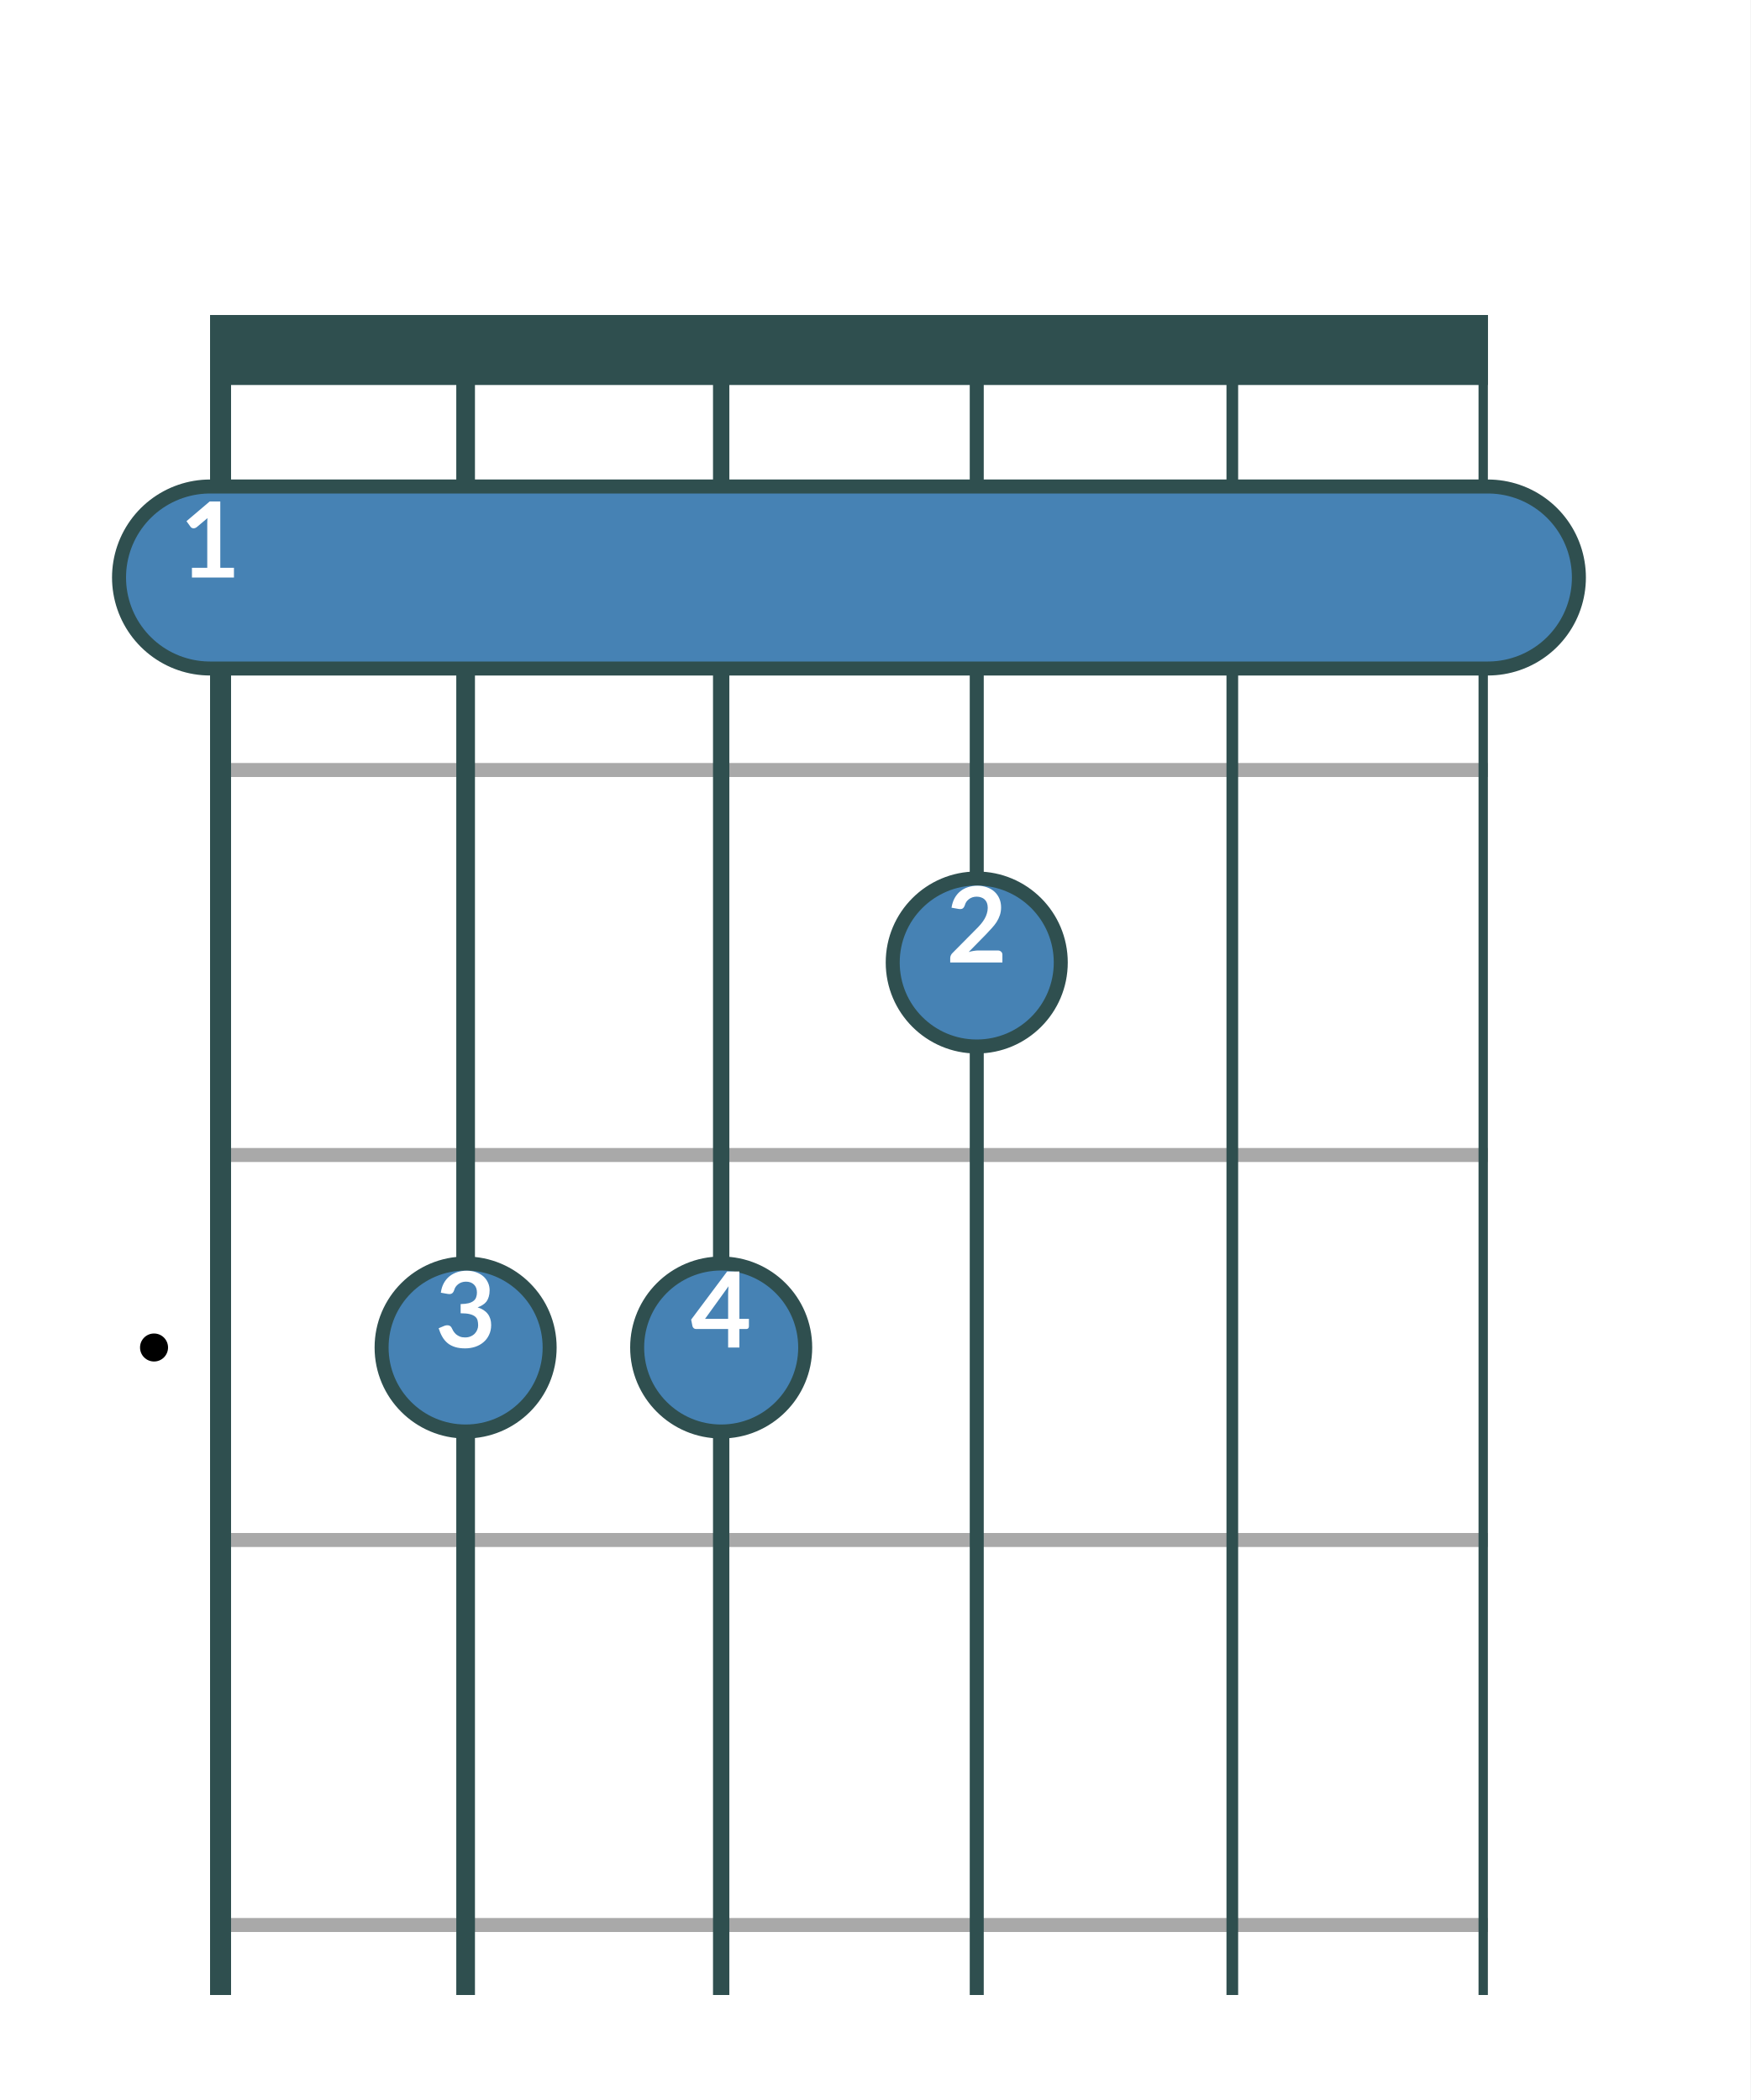
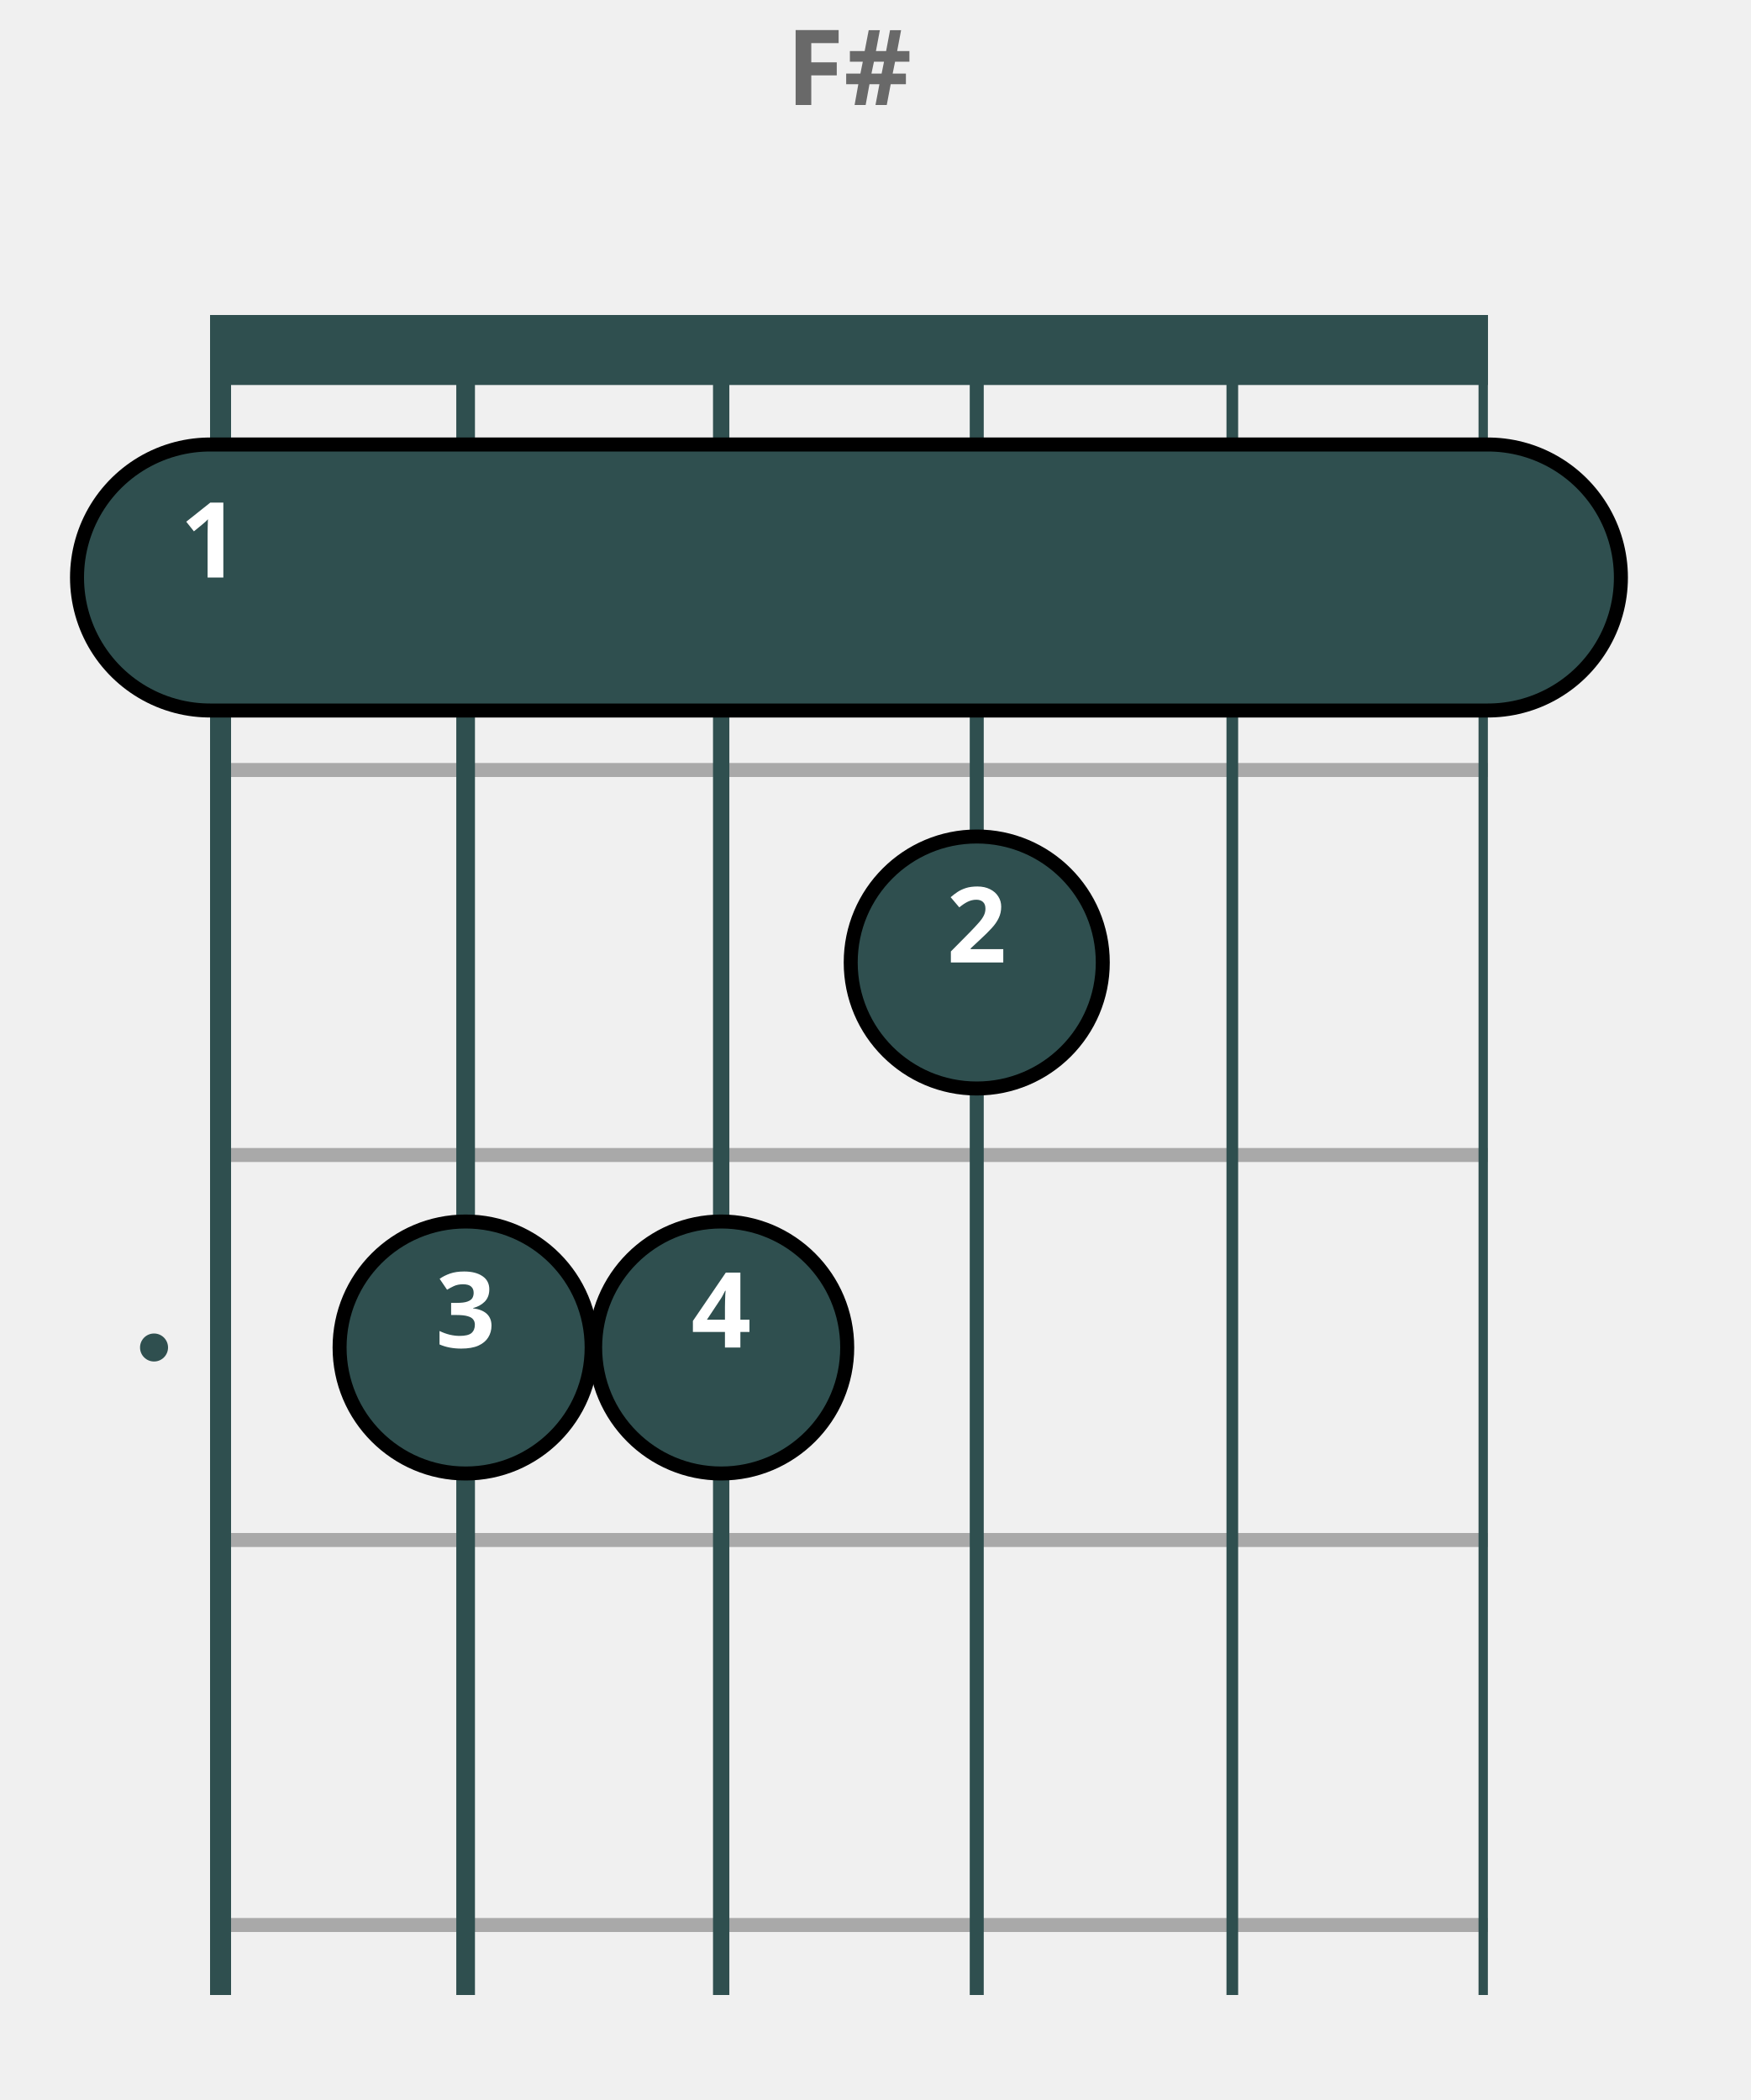
<svg xmlns="http://www.w3.org/2000/svg" baseProfile="full" height="300" version="1.1" width="250">
  <defs />
-   <rect fill="white" height="300" width="250" x="0" y="0" />
  <line stroke="darkgray" stroke-width="2" x1="30" x2="212.5" y1="110.0" y2="110.0" />
  <line stroke="darkgray" stroke-width="2" x1="30" x2="212.5" y1="165.0" y2="165.0" />
  <line stroke="darkgray" stroke-width="2" x1="30" x2="212.5" y1="220.0" y2="220.0" />
  <line stroke="darkgray" stroke-width="2" x1="30" x2="212.5" y1="275.0" y2="275.0" />
-   <circle cx="22" cy="192.5" fill="black" r="2" />
+   <circle cx="22" cy="192.5" fill="darkslategray" r="2" />
  <line stroke="darkslategray" stroke-width="3.0" x1="31.5" x2="31.5" y1="45.0" y2="285.0" />
  <line stroke="darkslategray" stroke-width="2.667" x1="66.5" x2="66.5" y1="45.0" y2="285.0" />
  <line stroke="darkslategray" stroke-width="2.333" x1="103.0" x2="103.0" y1="45.0" y2="285.0" />
  <line stroke="darkslategray" stroke-width="2.0" x1="139.5" x2="139.5" y1="45.0" y2="285.0" />
  <line stroke="darkslategray" stroke-width="1.667" x1="176.0" x2="176.0" y1="45.0" y2="285.0" />
  <line stroke="darkslategray" stroke-width="1.333" x1="211.833" x2="211.833" y1="45.0" y2="285.0" />
  <line stroke="darkslategray" stroke-width="10" x1="30" x2="212.5" y1="50.0" y2="50.0" />
-   <line stroke="darkslategray" stroke-linecap="round" stroke-width="28" x1="30.0" x2="212.5" y1="82.5" y2="82.5" />
-   <line stroke="steelblue" stroke-linecap="round" stroke-width="24" x1="30.0" x2="212.5" y1="82.5" y2="82.5" />
-   <text alignment-baseline="central" fill="white" font-family="Lato" font-size="15" font-weight="bold" text-anchor="middle" x="30.0" y="82.5">1</text>
-   <circle cx="66.5" cy="192.5" fill="steelblue" r="12" stroke="darkslategray" stroke-width="2" />
-   <text alignment-baseline="central" fill="white" font-family="Lato" font-size="15" font-weight="bold" text-anchor="middle" x="66.5" y="192.5">3</text>
-   <circle cx="103.0" cy="192.5" fill="steelblue" r="12" stroke="darkslategray" stroke-width="2" />
-   <text alignment-baseline="central" fill="white" font-family="Lato" font-size="15" font-weight="bold" text-anchor="middle" x="103.0" y="192.5">4</text>
-   <circle cx="139.5" cy="137.5" fill="steelblue" r="12" stroke="darkslategray" stroke-width="2" />
-   <text alignment-baseline="central" fill="white" font-family="Lato" font-size="15" font-weight="bold" text-anchor="middle" x="139.5" y="137.5">2</text>
+   <line stroke="black" stroke-linecap="round" stroke-width="40" x1="30.0" x2="212.5" y1="82.5" y2="82.5" />
+   <line stroke="darkslategray" stroke-linecap="round" stroke-width="36" x1="30.0" x2="212.5" y1="82.5" y2="82.5" />
+   <text alignment-baseline="central" fill="white" font-family="Verdana" font-size="15" font-weight="bold" text-anchor="middle" x="30.0" y="82.5">1</text>
+   <circle cx="66.5" cy="192.5" fill="darkslategray" r="18" stroke="black" stroke-width="2" />
+   <text alignment-baseline="central" fill="white" font-family="Verdana" font-size="15" font-weight="bold" text-anchor="middle" x="66.5" y="192.5">3</text>
+   <circle cx="103.0" cy="192.5" fill="darkslategray" r="18" stroke="black" stroke-width="2" />
+   <text alignment-baseline="central" fill="white" font-family="Verdana" font-size="15" font-weight="bold" text-anchor="middle" x="103.0" y="192.5">4</text>
+   <circle cx="139.5" cy="137.5" fill="darkslategray" r="18" stroke="black" stroke-width="2" />
+   <text alignment-baseline="central" fill="white" font-family="Verdana" font-size="15" font-weight="bold" text-anchor="middle" x="139.5" y="137.5">2</text>
+   <text alignment-baseline="central" fill="dimgray" font-family="Verdana" font-size="15" font-weight="bold" text-anchor="middle" x="121.25" y="15.0">F#</text>
</svg>
